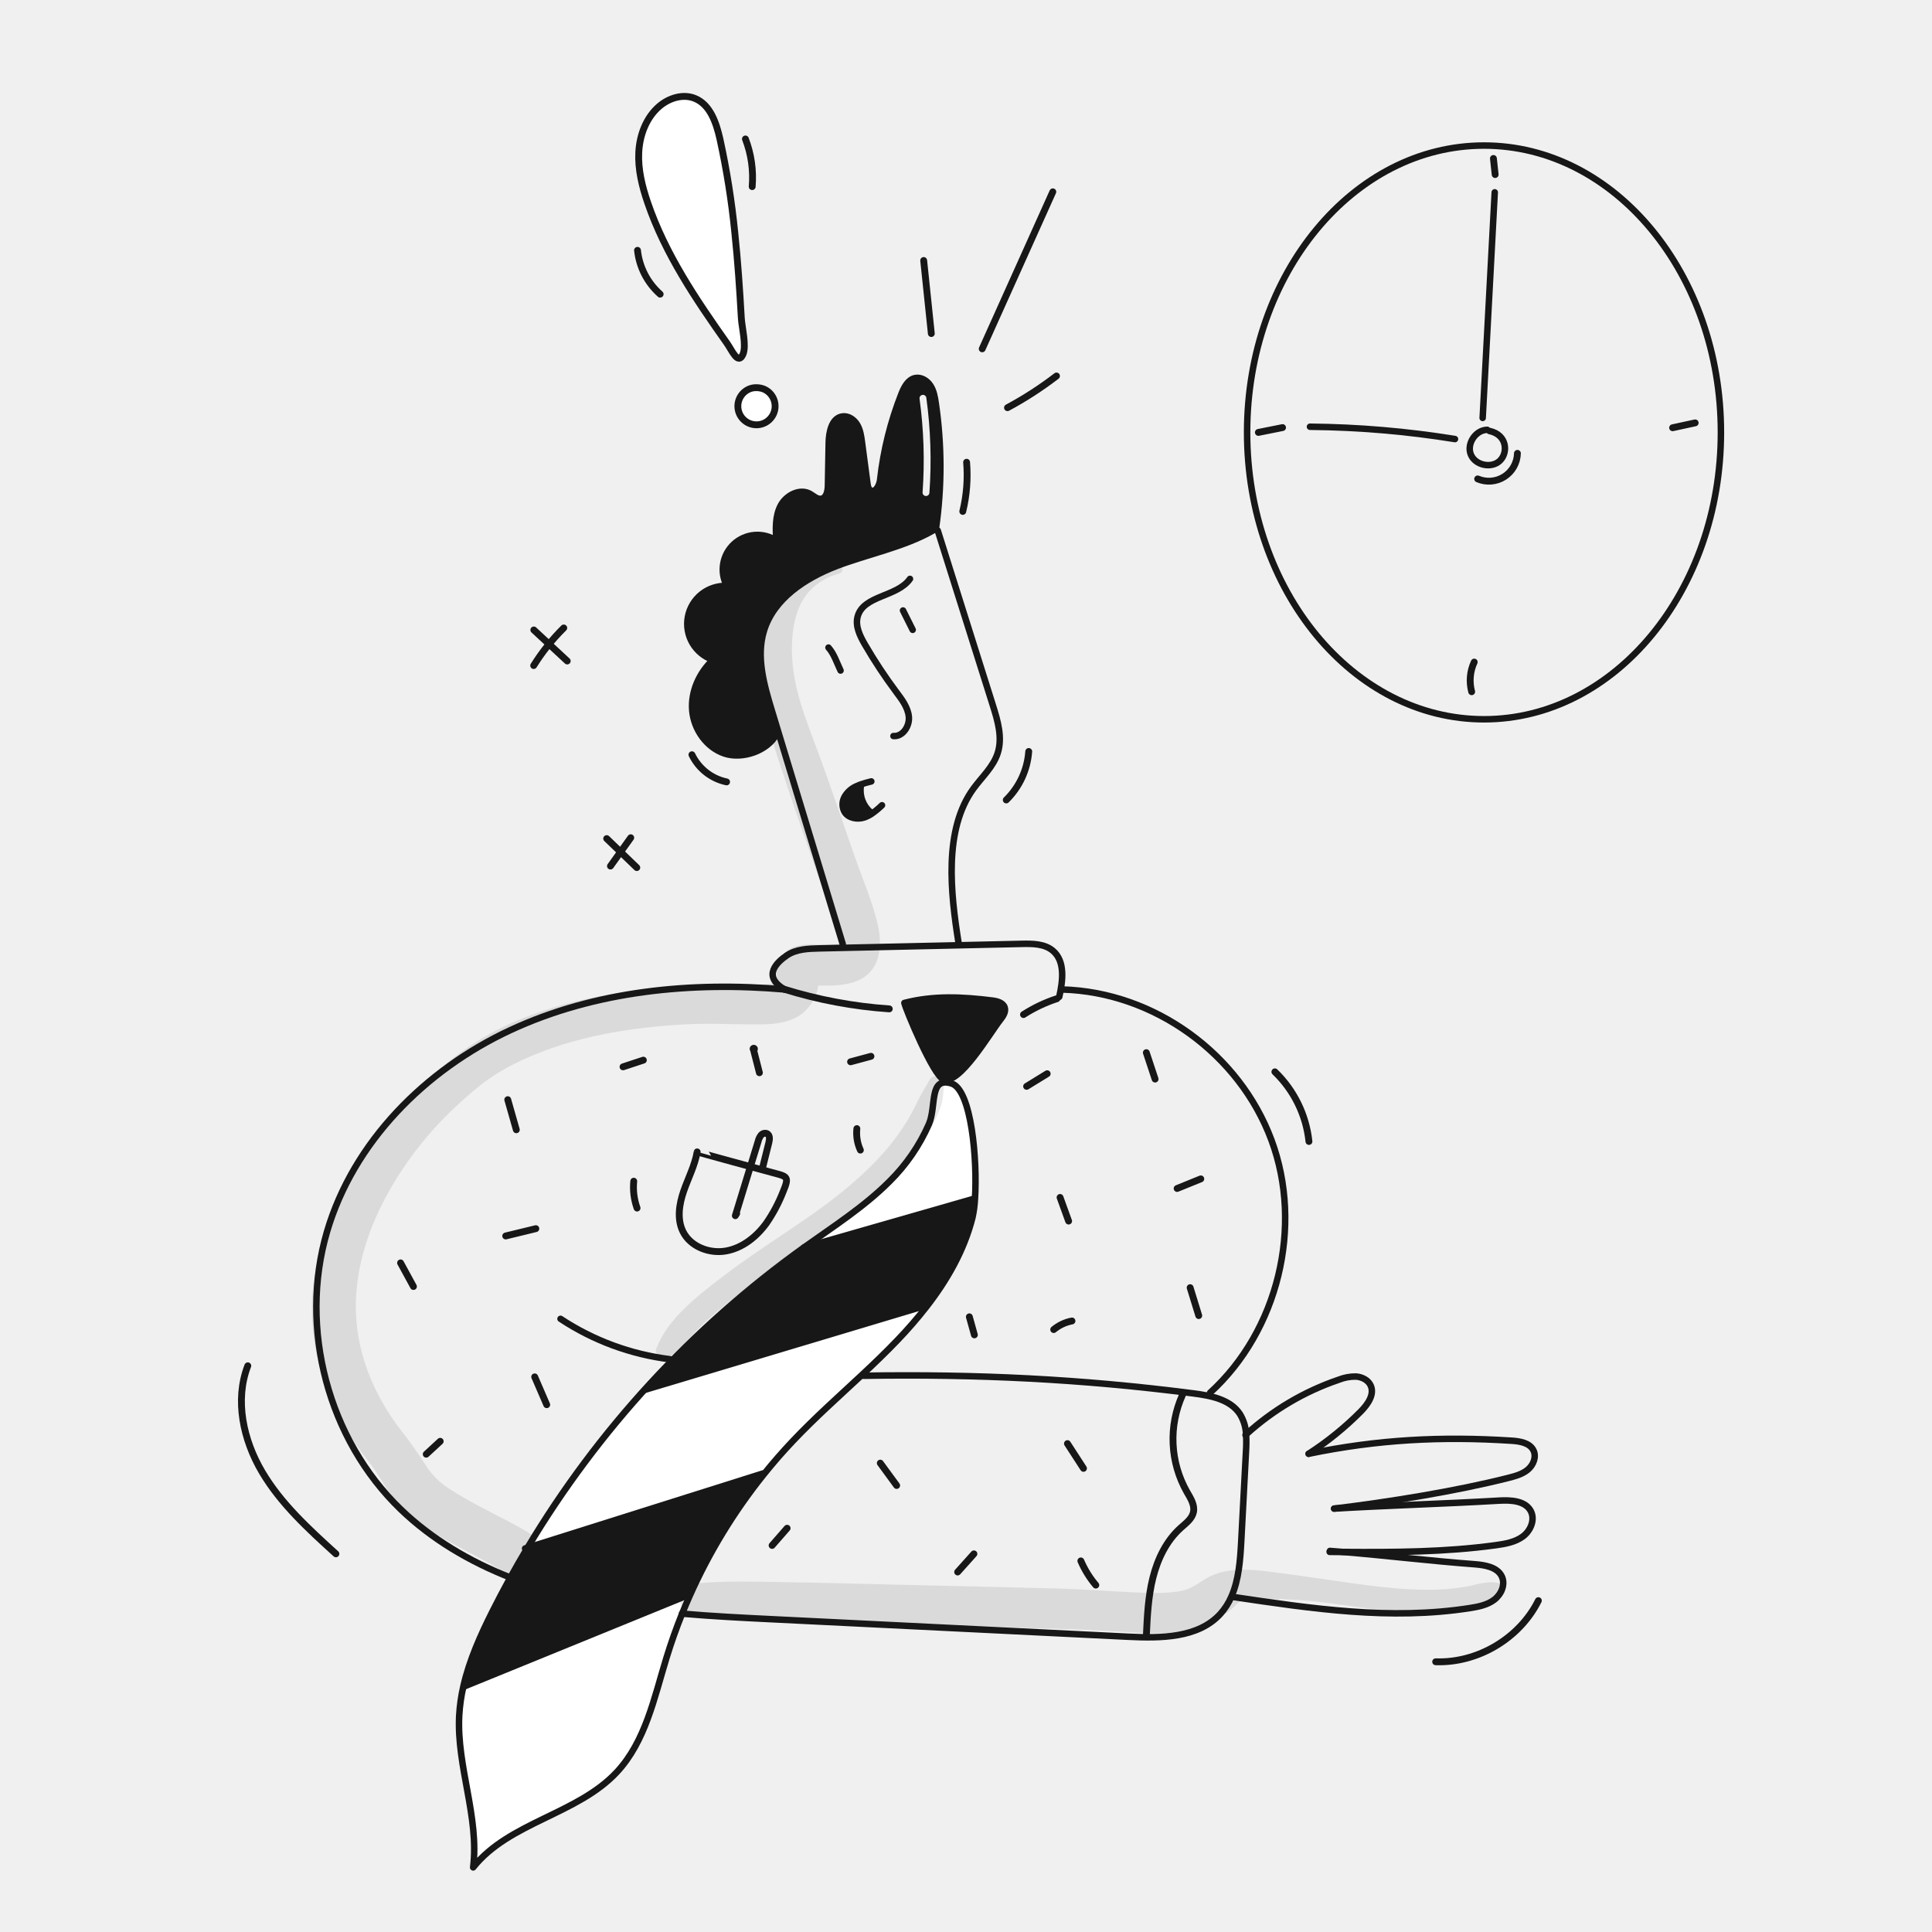
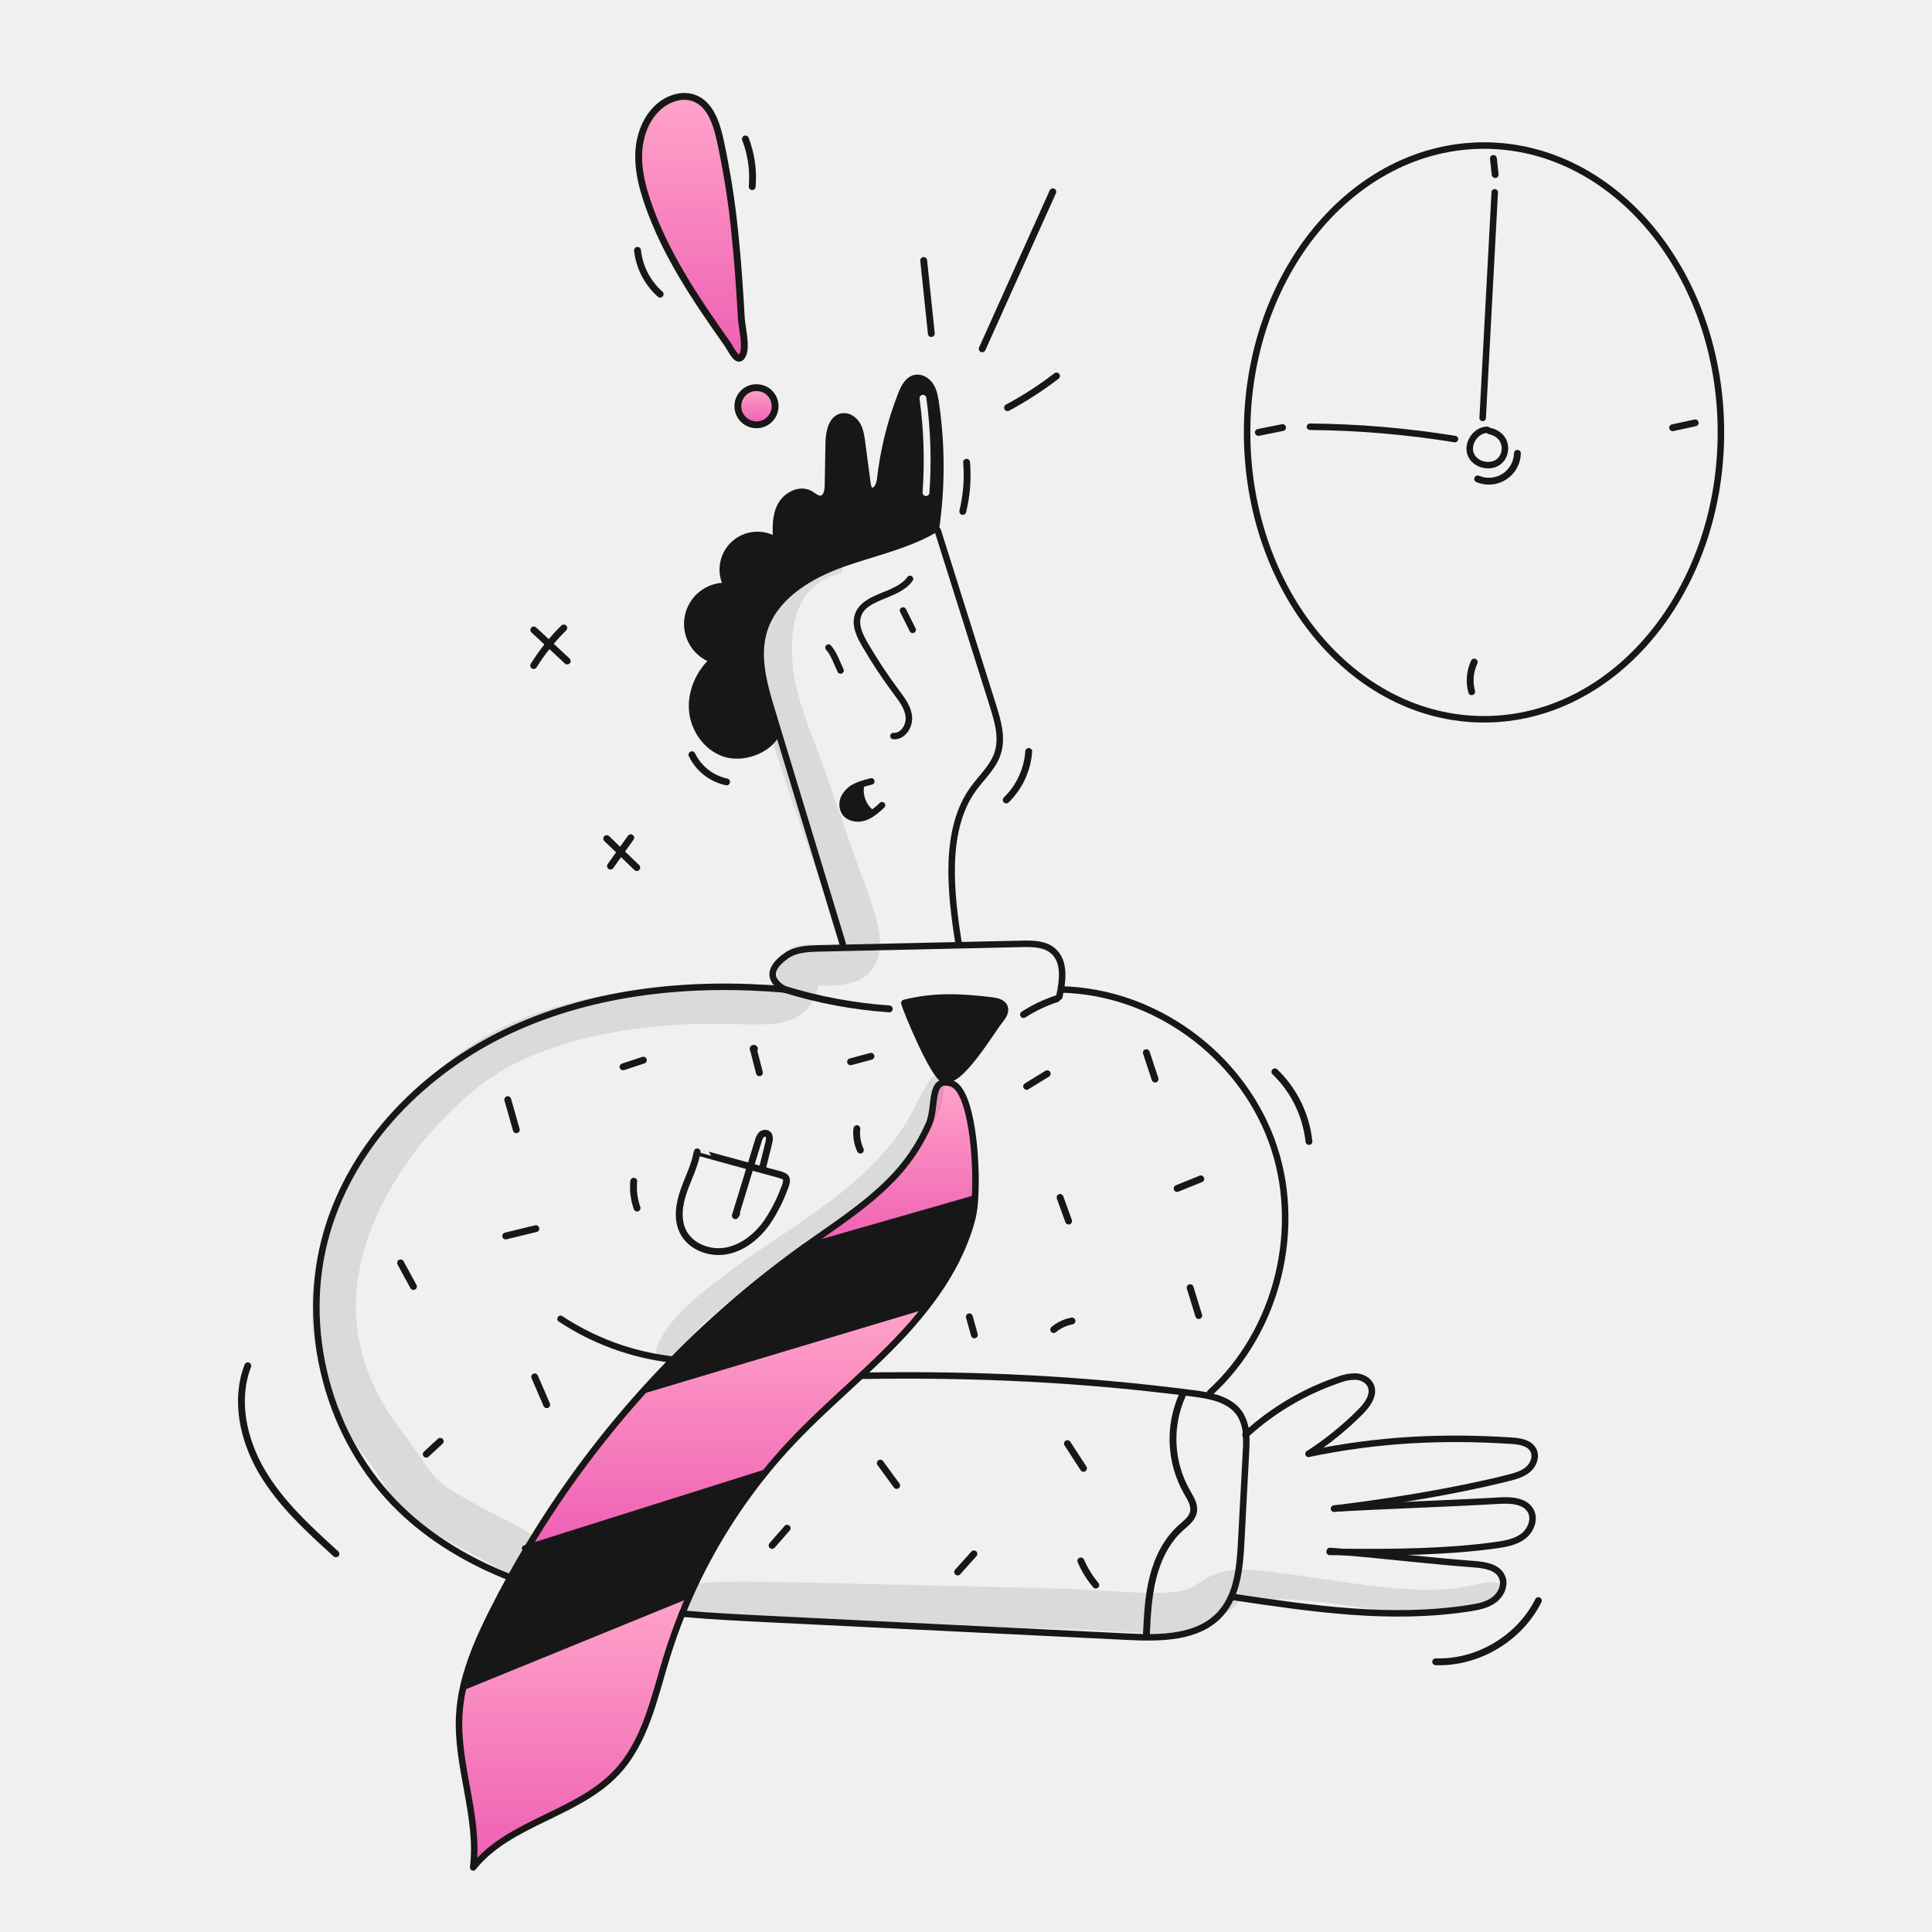
<svg xmlns="http://www.w3.org/2000/svg" width="960" height="960" viewBox="0 0 960 960" fill="none">
  <g clip-path="url(#clip0_38_4067)">
    <path d="M499.214 500.581C499.929 502.737 498.454 504.937 497.047 506.719C491.692 513.537 476.785 539.131 468.809 536.307C463.783 534.526 450.169 501.818 449.375 498.358C463.908 494.603 478.1 495.306 492.996 497.158C495.481 497.461 498.42 498.21 499.214 500.581Z" fill="#171717" />
-     <path d="M472.859 538.394C482.672 541.514 485.724 576.343 484.459 595.686L483.948 595.652L399.462 619.873C414.062 609.447 429.333 599.724 442.006 587.029C450.277 578.859 456.922 569.192 461.587 558.542C465.406 549.716 461.446 534.763 472.859 538.394Z" fill="white" />
+     <path d="M472.859 538.394C482.672 541.514 485.724 576.343 484.459 595.686L483.948 595.652L399.462 619.873C414.062 609.447 429.333 599.724 442.006 587.029C450.277 578.859 456.922 569.192 461.587 558.542C465.406 549.716 461.446 534.763 472.859 538.394Z" fill="url(#paint0_linear_38_4067)" />
    <path d="M483.943 595.652L484.454 595.686C484.305 598.805 483.891 601.906 483.217 604.955C479.087 621.291 470.647 636.085 460.232 649.46L459.517 648.904L320.576 690.551L320.394 690.381C344.148 664.115 370.654 640.477 399.457 619.872L483.943 595.652Z" fill="#171717" />
-     <path d="M459.518 648.905L460.233 649.461C455.753 655.182 450.986 660.673 445.95 665.911C440.323 671.799 434.45 677.437 428.501 682.996C416.85 693.887 404.901 704.472 393.944 716.055C388.918 721.364 384.112 726.874 379.525 732.585L379.037 732.185L262.116 769.059C278.913 740.982 298.435 714.629 320.4 690.382L320.582 690.552L459.518 648.905Z" fill="white" />
+     <path d="M459.518 648.905L460.233 649.461C455.753 655.182 450.986 660.673 445.95 665.911C440.323 671.799 434.45 677.437 428.501 682.996C416.85 693.887 404.901 704.472 393.944 716.055C388.918 721.364 384.112 726.874 379.525 732.585L379.037 732.185L262.116 769.059C278.913 740.982 298.435 714.629 320.4 690.382L320.582 690.552L459.518 648.905Z" fill="url(#paint1_linear_38_4067)" />
    <path d="M427.718 390.785C427.384 393.178 427.662 395.617 428.527 397.873C429.392 400.129 430.816 402.129 432.664 403.685L433.05 404.422C431.933 405.157 430.729 405.752 429.465 406.191C426.05 407.303 421.765 406.599 419.765 403.616C419.08 402.474 418.704 401.173 418.676 399.842C418.649 398.511 418.969 397.195 419.606 396.026C420.92 393.69 422.948 391.837 425.392 390.739C426.044 390.421 426.711 390.137 427.392 389.888L427.718 390.785Z" fill="#171717" />
    <path d="M379.037 732.188L379.525 732.588C364.681 751.066 352.292 771.387 342.665 793.045L341.791 792.659L230.883 837.9L230.293 837.764C233.231 824.944 238.734 812.635 244.667 800.825C250.09 790.025 255.907 779.436 262.116 769.059L379.037 732.188Z" fill="#171717" />
-     <path d="M338.944 801.812C336.04 809.016 333.445 816.345 331.161 823.798C325.069 843.686 320.724 865.264 306.554 880.498C286.954 901.588 253.054 905.366 235.115 927.898C238.178 902.792 226.901 877.844 228.172 852.579C228.444 847.588 229.154 842.63 230.294 837.763L230.884 837.899L341.792 792.655L342.666 793.041C341.372 795.935 340.131 798.859 338.944 801.812Z" fill="white" />
+     <path d="M338.944 801.812C336.04 809.016 333.445 816.345 331.161 823.798C325.069 843.686 320.724 865.264 306.554 880.498C286.954 901.588 253.054 905.366 235.115 927.898C238.178 902.792 226.901 877.844 228.172 852.579C228.444 847.588 229.154 842.63 230.294 837.763L230.884 837.899L341.792 792.655L342.666 793.041C341.372 795.935 340.131 798.859 338.944 801.812Z" fill="url(#paint2_linear_38_4067)" />
    <path d="M443.952 365.735C448.603 366.121 452.052 360.777 451.598 356.126C451.144 351.475 448.126 347.549 445.324 343.805C439.69 336.261 434.496 328.397 429.77 320.253C427.308 316.009 424.892 311.132 426.151 306.388C428.999 295.746 445.834 296.677 452.165 287.646" stroke="#171717" stroke-width="3.225" stroke-linecap="round" stroke-linejoin="round" />
    <path d="M417.666 333.187C415.666 328.978 414.466 324.973 411.666 321.774" stroke="#171717" stroke-width="3.225" stroke-linecap="round" stroke-linejoin="round" />
    <path d="M453.505 312.959C451.905 309.759 450.305 306.556 448.705 303.35" stroke="#171717" stroke-width="3.225" stroke-linecap="round" stroke-linejoin="round" />
    <path d="M476.331 468.725C472.315 443.743 468.809 412.193 483.751 391.784C487.971 386.021 493.576 381.006 495.751 374.199C498.224 366.518 495.785 358.225 493.357 350.522C484.224 321.547 475.088 292.569 465.948 263.586" stroke="#171717" stroke-width="3.225" stroke-linecap="round" stroke-linejoin="round" />
    <path d="M418.755 469.1C408.159 434.226 397.567 399.352 386.978 364.477C385.832 360.688 384.682 356.903 383.529 353.121C379.604 340.21 375.667 326.37 379.592 313.459C384.414 297.576 399.911 287.377 415.397 281.359C430.384 275.55 449.697 271.716 463.715 263.525C464.169 263.264 464.615 262.992 465.054 262.72" stroke="#171717" stroke-width="3.225" stroke-linecap="round" stroke-linejoin="round" />
    <path d="M497.047 506.719C498.454 504.938 499.929 502.737 499.214 500.581C498.42 498.21 495.482 497.461 492.997 497.155C478.097 495.306 463.909 494.602 449.376 498.355C450.17 501.815 463.784 534.523 468.81 536.304C476.785 539.131 491.692 513.537 497.047 506.719Z" stroke="#171717" stroke-width="3.225" stroke-linecap="round" stroke-linejoin="round" />
    <path d="M484.454 595.686C485.725 576.343 482.673 541.514 472.854 538.394C461.441 534.764 465.4 549.716 461.577 558.543C456.913 569.193 450.27 578.859 442 587.03C429.328 599.73 414.057 609.448 399.456 619.874C343.93 659.659 297.181 710.44 262.115 769.059C255.909 779.429 250.092 790.018 244.666 800.825C238.733 812.635 233.23 824.944 230.292 837.764C229.153 842.631 228.443 847.589 228.17 852.58C226.899 877.845 238.176 902.793 235.113 927.899C253.049 905.368 286.948 901.59 306.552 880.499C320.722 865.263 325.067 843.685 331.159 823.799C333.439 816.357 336.033 809.028 338.942 801.813C340.132 798.863 341.373 795.94 342.663 793.043C352.29 771.385 364.679 751.064 379.523 732.586C384.095 726.879 388.901 721.369 393.942 716.056C404.9 704.472 416.847 693.887 428.5 683C434.445 677.441 440.321 671.8 445.949 665.915C450.985 660.677 455.752 655.187 460.232 649.465C470.647 636.089 479.087 621.296 483.217 604.959C483.892 601.909 484.306 598.807 484.454 595.686V595.686Z" stroke="#171717" stroke-width="3.225" stroke-linecap="round" stroke-linejoin="round" />
    <path d="M465.054 262.723C468.046 241.975 468.008 220.903 464.941 200.167C464.499 197.206 463.965 194.154 462.332 191.636C460.699 189.118 457.692 187.246 454.754 187.847C451.192 188.584 449.254 192.347 447.913 195.747C442.523 209.437 438.964 223.778 437.328 238.4C437.022 241.225 434.934 245.094 432.518 243.607C431.463 242.949 431.191 241.565 431.032 240.34C430.124 233.473 429.217 226.617 428.309 219.772C427.909 216.8 427.492 213.748 425.995 211.15C424.498 208.552 421.627 206.521 418.655 206.918C413.3 207.633 411.871 214.633 411.78 220.044C411.647 227.135 411.518 234.225 411.394 241.316C411.337 243.971 410.694 247.386 408.07 247.851C406.039 248.203 404.349 246.444 402.556 245.423C397.439 242.507 390.598 246.058 387.876 251.288C385.154 256.518 385.414 262.712 385.743 268.588C382.54 266.502 378.734 265.542 374.925 265.859C371.116 266.176 367.521 267.752 364.707 270.338C361.893 272.925 360.02 276.375 359.383 280.143C358.747 283.912 359.383 287.786 361.192 291.153C356.655 290.957 352.199 292.403 348.642 295.226C345.085 298.049 342.665 302.061 341.827 306.524C340.988 310.987 341.787 315.603 344.076 319.525C346.366 323.447 349.993 326.412 354.292 327.876C347.428 334.286 343.174 343.714 343.979 353.084C344.784 362.454 351.047 371.384 359.941 374.412C368.835 377.44 381.428 373.119 385.841 364.812" stroke="#171717" stroke-width="3.225" stroke-linecap="round" stroke-linejoin="round" />
    <path d="M253.539 783.853C233.413 775.934 214.626 764.918 199.095 749.965C163.075 715.283 148.406 660.034 162.485 612.046C175.566 567.438 211.359 531.554 253.494 511.926C295.629 492.298 343.573 487.659 389.894 491.653" stroke="#171717" stroke-width="3.225" stroke-linecap="round" stroke-linejoin="round" />
    <path d="M429.079 683.609C485.191 682.709 537.366 685.197 593.025 692.379C601.647 693.491 611.325 695.34 616.101 702.612C617.978 705.678 619.037 709.174 619.175 712.766C619.334 715.677 619.311 718.594 619.107 721.502C618.323 736.319 617.541 751.136 616.759 765.951C616.271 775.174 615.545 784.988 611.903 793.281C610.543 796.475 608.661 799.419 606.333 801.994C595.333 813.994 576.768 814.088 560.5 813.282C501.722 810.4 442.944 807.511 384.166 804.614C369.1 803.877 353.977 803.128 338.945 801.814H338.888" stroke="#171717" stroke-width="3.225" stroke-linecap="round" stroke-linejoin="round" />
    <path d="M278.521 655.326C294.876 666.139 313.516 673.013 332.977 675.407" stroke="#171717" stroke-width="3.225" stroke-linecap="round" stroke-linejoin="round" />
    <path d="M389.894 491.653C378.368 485.005 386.286 477.948 390.926 474.772C395.566 471.596 401.534 471.372 407.161 471.244C411.041 471.152 414.921 471.073 418.801 470.983C437.985 470.552 457.169 470.124 476.354 469.701C486.825 469.462 497.3 469.228 507.779 469.001C513.145 468.887 519.033 468.943 523.14 472.392C529.368 477.633 528.132 487.379 526.34 495.321" stroke="#171717" stroke-width="3.225" stroke-linecap="round" stroke-linejoin="round" />
    <path d="M527.848 491.675C573.534 492.934 615.873 523.668 631.779 566.506C647.685 609.344 635.079 661.259 601.295 692.026" stroke="#171717" stroke-width="3.225" stroke-linecap="round" stroke-linejoin="round" />
    <path d="M618.891 713.015C618.982 712.924 619.084 712.845 619.175 712.765C632.469 700.655 648.113 691.41 665.133 685.605C667.895 684.5 670.848 683.952 673.823 683.994C676.773 684.21 679.813 685.718 681.061 688.418C683.148 692.918 679.575 697.918 676.081 701.442C668.247 709.326 659.586 716.344 650.249 722.373" stroke="#171717" stroke-width="3.225" stroke-linecap="round" stroke-linejoin="round" />
    <path d="M650.249 722.375C684.443 715.284 716.208 713.639 751.071 715.875C755.235 716.136 760.136 716.941 761.971 720.697C763.548 723.885 761.948 727.912 759.226 730.215C756.504 732.518 752.941 733.482 749.492 734.356C723.467 740.97 689.579 746.416 662.919 749.615" stroke="#171717" stroke-width="3.225" stroke-linecap="round" stroke-linejoin="round" />
    <path d="M662.921 749.614C689.15 748.06 718.647 747.197 744.865 745.655C750.742 745.303 757.934 745.666 760.657 750.874C762.869 755.117 760.566 760.597 756.732 763.444C752.898 766.291 747.974 767.154 743.232 767.8C718.148 771.238 692.747 771.351 667.414 771.169C665.179 771.158 662.933 771.135 660.698 771.124" stroke="#171717" stroke-width="3.225" stroke-linecap="round" stroke-linejoin="round" />
    <path d="M660.834 770.647C663.034 770.817 665.228 770.991 667.414 771.168C689.378 772.996 710.57 775.604 732.714 777.26C737.944 777.66 744.161 778.701 746.314 783.488C748.084 787.447 745.928 792.28 742.479 794.902C739.03 797.524 734.579 798.384 730.306 799.054C690.871 805.202 651.799 799.325 612.319 793.46" stroke="#171717" stroke-width="3.225" stroke-linecap="round" stroke-linejoin="round" />
    <path d="M855.116 214.859C855.116 293.593 802.416 357.408 737.401 357.408C672.386 357.408 619.675 293.593 619.675 214.859C619.675 136.125 672.384 72.321 737.4 72.321C802.416 72.321 855.116 136.136 855.116 214.859Z" stroke="#171717" stroke-width="3.225" stroke-linecap="round" stroke-linejoin="round" />
    <path d="M650.918 212.045C675.056 212.264 699.142 214.312 722.97 218.171" stroke="#171717" stroke-width="3.225" stroke-linecap="round" stroke-linejoin="round" />
    <path d="M736.73 207.666C738.73 170.296 740.73 132.929 742.73 95.566" stroke="#171717" stroke-width="3.225" stroke-linecap="round" stroke-linejoin="round" />
    <path d="M738.989 213.566C738.258 213.578 737.531 213.697 736.833 213.918C732.148 215.393 728.933 221.224 730.866 225.887C733.066 231.242 741.145 232.932 745.308 228.905C749.471 224.878 748.882 215.994 740.067 214.134" stroke="#171717" stroke-width="3.225" stroke-linecap="round" stroke-linejoin="round" />
    <path d="M432.948 388.278C431.067 388.711 429.211 389.249 427.389 389.889C426.708 390.138 426.041 390.422 425.389 390.74C422.945 391.839 420.917 393.692 419.603 396.027C418.966 397.196 418.646 398.512 418.674 399.843C418.701 401.175 419.077 402.475 419.762 403.617C421.762 406.601 426.047 407.304 429.462 406.192C430.726 405.752 431.93 405.158 433.047 404.422C434.904 403.138 436.65 401.699 438.266 400.122" stroke="#171717" stroke-width="3.225" stroke-linecap="round" stroke-linejoin="round" />
    <path d="M432.663 403.684C430.815 402.128 429.392 400.128 428.527 397.872C427.662 395.616 427.383 393.177 427.717 390.784" stroke="#171717" stroke-width="3.225" stroke-linecap="round" stroke-linejoin="round" />
    <path d="M230.883 837.9L341.791 792.657" stroke="#171717" stroke-width="3.225" stroke-linecap="round" stroke-linejoin="round" />
    <path d="M260.913 769.433L262.116 769.059L379.037 732.188" stroke="#171717" stroke-width="3.225" stroke-linecap="round" stroke-linejoin="round" />
    <path d="M320.576 690.552L459.518 648.905" stroke="#171717" stroke-width="3.225" stroke-linecap="round" stroke-linejoin="round" />
    <path d="M399.458 619.873L483.943 595.652" stroke="#171717" stroke-width="3.225" stroke-linecap="round" stroke-linejoin="round" />
    <path d="M488.056 173.33C499.75 147.325 511.443 121.319 523.137 95.314" stroke="#171717" stroke-width="3.404" stroke-linecap="round" stroke-linejoin="round" />
    <path d="M500.619 202.577C509.145 197.988 517.289 192.721 524.97 186.826" stroke="#171717" stroke-width="3.404" stroke-linecap="round" stroke-linejoin="round" />
    <path d="M462.768 165.74C461.501 153.641 460.237 141.541 458.975 129.44" stroke="#171717" stroke-width="3.404" stroke-linecap="round" stroke-linejoin="round" />
-     <path d="M380.809 193.987C378.501 192.5 375.188 192.292 372.909 193.068C370.63 193.845 368.743 195.479 367.649 197.624C366.554 199.768 366.339 202.255 367.048 204.556C367.757 206.857 369.335 208.791 371.447 209.948C373.559 211.105 376.038 211.393 378.359 210.752C380.68 210.11 382.659 208.59 383.878 206.513C385.096 204.436 385.457 201.966 384.884 199.628C384.311 197.289 382.849 195.266 380.809 193.987Z" fill="white" stroke="#171717" stroke-width="3.4" />
+     <path d="M380.809 193.987C378.501 192.5 375.188 192.292 372.909 193.068C370.63 193.845 368.743 195.479 367.649 197.624C366.554 199.768 366.339 202.255 367.048 204.556C367.757 206.857 369.335 208.791 371.447 209.948C373.559 211.105 376.038 211.393 378.359 210.752C380.68 210.11 382.659 208.59 383.878 206.513C385.096 204.436 385.457 201.966 384.884 199.628C384.311 197.289 382.849 195.266 380.809 193.987Z" fill="url(#paint3_linear_38_4067)" stroke="#171717" stroke-width="3.4" />
    <path d="M281.853 328.448L265.253 313.023" stroke="#171717" stroke-width="3.404" stroke-linecap="round" stroke-linejoin="round" />
    <path d="M265.182 330.714C269.416 323.922 274.434 317.65 280.131 312.028" stroke="#171717" stroke-width="3.404" stroke-linecap="round" stroke-linejoin="round" />
    <path d="M316.416 431.1L301.464 416.69" stroke="#171717" stroke-width="3.404" stroke-linecap="round" stroke-linejoin="round" />
    <path d="M303.334 430.344L313.411 416.264" stroke="#171717" stroke-width="3.404" stroke-linecap="round" stroke-linejoin="round" />
    <path d="M166.911 772.09C153.329 759.757 139.536 747.168 130.211 731.371C120.886 715.574 116.534 695.782 123.127 678.66" stroke="#171717" stroke-width="3.404" stroke-linecap="round" stroke-linejoin="round" />
    <path d="M569.624 812.631C570.072 803.014 570.53 793.324 572.866 783.986C575.202 774.648 579.574 765.571 586.748 759.152C589.289 756.879 592.341 754.666 593.027 751.325C593.757 747.772 591.527 744.376 589.719 741.232C585.618 733.96 583.283 725.825 582.903 717.485C582.522 709.144 584.108 700.831 587.531 693.216" stroke="#171717" stroke-width="3.404" stroke-linecap="round" stroke-linejoin="round" />
    <path d="M389.546 491.508C406.549 496.8 424.111 500.089 441.877 501.308" stroke="#171717" stroke-width="3.404" stroke-linecap="round" stroke-linejoin="round" />
    <path d="M508.571 504.131C513.75 500.8 519.335 498.148 525.189 496.24" stroke="#171717" stroke-width="3.404" stroke-linecap="round" stroke-linejoin="round" />
    <path d="M380.866 607.734C375.966 614.519 368.929 620.169 360.682 621.611C352.435 623.053 343.056 619.448 339.356 611.937C336.316 605.766 337.47 598.351 339.72 591.85C341.97 585.349 345.253 579.15 346.415 572.368C346.383 572.495 380.078 581.644 383.201 582.5C391.15 584.68 392.444 584.226 389.101 592.191C386.96 597.67 384.197 602.886 380.866 607.734Z" stroke="#171717" stroke-width="3.404" stroke-linecap="round" stroke-linejoin="round" />
    <path d="M378.965 580.055L382.031 567.775C382.425 566.199 382.631 564.134 381.215 563.33C380.701 563.103 380.127 563.049 379.58 563.178C379.033 563.306 378.542 563.609 378.183 564.041C377.485 564.924 376.993 565.95 376.743 567.047L365.382 604.074L366.062 602.974" stroke="#171717" stroke-width="3.404" stroke-linecap="round" stroke-linejoin="round" />
    <path d="M538.383 729.616C535.725 725.516 533.066 721.416 530.407 717.316" stroke="#171717" stroke-width="3.404" stroke-linecap="round" stroke-linejoin="round" />
    <path d="M475.853 781.119C478.545 778.113 481.237 775.108 483.93 772.105" stroke="#171717" stroke-width="3.404" stroke-linecap="round" stroke-linejoin="round" />
    <path d="M445.547 738.127L437.407 727.012" stroke="#171717" stroke-width="3.404" stroke-linecap="round" stroke-linejoin="round" />
    <path d="M383.651 767.916L391.117 759.366" stroke="#171717" stroke-width="3.404" stroke-linecap="round" stroke-linejoin="round" />
    <path d="M271.661 697.991L265.684 684.155" stroke="#171717" stroke-width="3.404" stroke-linecap="round" stroke-linejoin="round" />
    <path d="M211.794 722.581L218.734 716.174" stroke="#171717" stroke-width="3.404" stroke-linecap="round" stroke-linejoin="round" />
    <path d="M266.259 610.508L251.286 614.146" stroke="#171717" stroke-width="3.404" stroke-linecap="round" stroke-linejoin="round" />
    <path d="M205.441 639.267C203.308 635.352 201.172 631.436 199.035 627.521" stroke="#171717" stroke-width="3.404" stroke-linecap="round" stroke-linejoin="round" />
    <path d="M256.557 561.373L252.3 546.42" stroke="#171717" stroke-width="3.404" stroke-linecap="round" stroke-linejoin="round" />
    <path d="M316.553 600.28C315.029 596.006 314.467 591.448 314.907 586.931" stroke="#171717" stroke-width="3.404" stroke-linecap="round" stroke-linejoin="round" />
    <path d="M309.579 530.109L319.679 526.78" stroke="#171717" stroke-width="3.404" stroke-linecap="round" stroke-linejoin="round" />
    <path d="M377.346 533.041L374.257 520.979C374.433 520.704 374.967 520.928 374.893 521.246C374.863 521.315 374.813 521.374 374.749 521.414C374.685 521.453 374.61 521.472 374.535 521.468C374.46 521.464 374.387 521.436 374.328 521.39C374.269 521.343 374.226 521.279 374.204 521.207" stroke="#171717" stroke-width="3.404" stroke-linecap="round" stroke-linejoin="round" />
    <path d="M422.646 527.6L432.773 524.87" stroke="#171717" stroke-width="3.404" stroke-linecap="round" stroke-linejoin="round" />
    <path d="M427.516 571.477C425.985 568.141 425.381 564.454 425.768 560.804" stroke="#171717" stroke-width="3.404" stroke-linecap="round" stroke-linejoin="round" />
    <path d="M510.118 539.808L520.336 533.522" stroke="#171717" stroke-width="3.404" stroke-linecap="round" stroke-linejoin="round" />
    <path d="M573.96 536.192L569.605 523.05" stroke="#171717" stroke-width="3.404" stroke-linecap="round" stroke-linejoin="round" />
    <path d="M530.993 606.751C529.575 602.834 528.157 598.917 526.738 595" stroke="#171717" stroke-width="3.404" stroke-linecap="round" stroke-linejoin="round" />
    <path d="M584.908 590.548C588.828 588.957 592.748 587.367 596.668 585.779" stroke="#171717" stroke-width="3.404" stroke-linecap="round" stroke-linejoin="round" />
    <path d="M595.647 653.713C594.224 649.086 592.8 644.459 591.376 639.832" stroke="#171717" stroke-width="3.404" stroke-linecap="round" stroke-linejoin="round" />
    <path d="M523.579 660.651C526.196 658.485 529.318 657.016 532.655 656.38" stroke="#171717" stroke-width="3.404" stroke-linecap="round" stroke-linejoin="round" />
    <path d="M484.167 663.294L481.667 654.32" stroke="#171717" stroke-width="3.404" stroke-linecap="round" stroke-linejoin="round" />
    <path d="M544.5 787.629C541.438 784.012 538.933 779.959 537.067 775.603" stroke="#171717" stroke-width="3.404" stroke-linecap="round" stroke-linejoin="round" />
    <path d="M361.036 388.522C357.325 387.737 353.843 386.112 350.858 383.772C347.872 381.432 345.463 378.438 343.814 375.022" stroke="#171717" stroke-width="3.404" stroke-linecap="round" stroke-linejoin="round" />
    <path d="M478.4 254.118C480.338 246.126 480.98 237.875 480.3 229.68" stroke="#171717" stroke-width="3.404" stroke-linecap="round" stroke-linejoin="round" />
    <path d="M500 397.5C506.535 391.096 510.507 382.526 511.169 373.4" stroke="#171717" stroke-width="3.404" stroke-linecap="round" stroke-linejoin="round" />
    <path d="M713.379 825.726C734.279 826.463 755.09 814.077 764.406 795.347" stroke="#171717" stroke-width="3.404" stroke-linecap="round" stroke-linejoin="round" />
    <path d="M650.409 567.192C649.007 554.027 643.015 541.776 633.484 532.586" stroke="#171717" stroke-width="3.404" stroke-linecap="round" stroke-linejoin="round" />
    <path d="M734.246 237.967C736.377 238.877 738.698 239.251 741.006 239.057C743.315 238.863 745.541 238.107 747.49 236.854C749.439 235.601 751.051 233.89 752.186 231.87C753.321 229.85 753.944 227.583 754 225.267" stroke="#171717" stroke-width="3.404" stroke-linecap="round" stroke-linejoin="round" />
    <path d="M742.937 86.738L742.076 78.738" stroke="#171717" stroke-width="3.404" stroke-linecap="round" stroke-linejoin="round" />
    <path d="M625.283 214.862L637.295 212.462" stroke="#171717" stroke-width="3.404" stroke-linecap="round" stroke-linejoin="round" />
    <path d="M731.266 343.719C729.947 338.808 730.397 333.591 732.536 328.978" stroke="#171717" stroke-width="3.404" stroke-linecap="round" stroke-linejoin="round" />
    <path d="M831.113 212.546L842.32 210.122" stroke="#171717" stroke-width="3.404" stroke-linecap="round" stroke-linejoin="round" />
    <path d="M373.758 92.731C374.44 84.683 373.291 76.586 370.398 69.045" stroke="#171717" stroke-width="3.404" stroke-linecap="round" stroke-linejoin="round" />
    <path d="M328.028 146.165C321.695 140.562 317.682 132.797 316.775 124.39" stroke="#171717" stroke-width="3.404" stroke-linecap="round" stroke-linejoin="round" />
-     <path d="M357.73 69.063C355.918 61.011 352.88 51.945 345.22 48.872C339.34 46.512 332.392 48.704 327.587 52.834C321.099 58.41 317.843 67.086 317.401 75.634C316.959 84.182 319.067 92.658 321.842 100.752C330.582 126.252 345.817 148.778 361.262 170.622C363.695 174.063 366.794 181.666 369.185 176.013C371.001 171.72 368.618 162.629 368.358 158.034C367.558 143.857 366.607 129.684 365.118 115.561C363.559 99.931 361.092 84.406 357.73 69.063V69.063Z" fill="white" stroke="#171717" stroke-width="3.4" />
+     <path d="M357.73 69.063C355.918 61.011 352.88 51.945 345.22 48.872C339.34 46.512 332.392 48.704 327.587 52.834C321.099 58.41 317.843 67.086 317.401 75.634C316.959 84.182 319.067 92.658 321.842 100.752C330.582 126.252 345.817 148.778 361.262 170.622C363.695 174.063 366.794 181.666 369.185 176.013C371.001 171.72 368.618 162.629 368.358 158.034C367.558 143.857 366.607 129.684 365.118 115.561C363.559 99.931 361.092 84.406 357.73 69.063V69.063Z" fill="url(#paint4_linear_38_4067)" stroke="#171717" stroke-width="3.4" />
    <path fill-rule="evenodd" clip-rule="evenodd" d="M465.053 262.723C468.045 241.975 468.007 220.903 464.94 200.167C464.499 197.206 463.967 194.152 462.334 191.634C460.701 189.116 457.694 187.245 454.756 187.845C451.194 188.586 449.254 192.353 447.915 195.745C442.525 209.436 438.966 223.779 437.33 238.402C437.02 241.227 434.936 245.095 432.52 243.609C431.465 242.951 431.193 241.567 431.034 240.342C430.127 233.482 429.219 226.626 428.311 219.774C427.914 216.802 427.494 213.739 425.997 211.152C424.5 208.565 421.629 206.52 418.657 206.92C413.302 207.635 411.873 214.634 411.782 220.046C411.65 227.136 411.522 234.227 411.396 241.318C411.339 243.973 410.693 247.388 408.072 247.853C406.562 248.115 405.24 247.209 403.925 246.308C403.471 245.997 403.018 245.687 402.558 245.425C397.442 242.509 390.601 246.072 387.878 251.29C385.155 256.508 385.416 262.713 385.745 268.59C382.542 266.504 378.736 265.544 374.927 265.861C371.118 266.178 367.523 267.754 364.709 270.34C361.895 272.927 360.022 276.377 359.385 280.145C358.749 283.914 359.385 287.788 361.194 291.155C356.657 290.959 352.201 292.405 348.644 295.228C345.087 298.051 342.667 302.063 341.829 306.526C340.99 310.989 341.789 315.605 344.078 319.527C346.368 323.449 349.995 326.414 354.294 327.878C347.43 334.287 343.187 343.728 343.981 353.087C344.775 362.446 351.049 371.399 359.943 374.415C368.837 377.431 381.43 373.12 385.843 364.815L386.977 364.475C385.824 360.693 384.674 356.908 383.528 353.119C379.602 340.208 375.666 326.368 379.591 313.457C384.413 297.574 399.91 287.375 415.396 281.362C420.729 279.295 426.609 277.479 432.603 275.626C443.455 272.273 454.682 268.804 463.714 263.528C464.159 263.273 464.593 263.006 465.026 262.739L465.053 262.723ZM460.292 197.672C460.164 196.741 459.306 196.089 458.374 196.217C457.443 196.345 456.792 197.203 456.919 198.134C459.032 213.543 459.536 229.13 458.423 244.643C458.356 245.581 459.061 246.395 459.999 246.463C460.936 246.53 461.751 245.824 461.818 244.887C462.948 229.138 462.436 213.315 460.292 197.672Z" fill="#171717" />
    <g opacity="0.1">
      <path d="M415.454 280.193C404.386 282.599 394.647 290.641 388.049 299.639C384.389 304.684 381.536 310.267 379.593 316.19C377.127 323.61 377.35 332.513 378.053 340.214C379.599 357.171 385.291 372.901 390.594 388.956C395.926 405.1 401.659 421.118 407.219 437.185C409.279 443.137 411.412 449.058 413.519 454.991C415.245 459.843 417.189 465.564 417.138 469.679C417.118 471.198 417.63 469.686 416.884 470.836C417.398 470.121 417.864 469.373 418.278 468.597C418.45 468.132 419.713 468.59 418.562 468.474C418.066 468.554 417.581 468.692 417.116 468.884C417.137 468.884 415.456 469.243 416.363 469.084C415.696 469.102 415.031 469.163 414.371 469.265C409.785 469.565 405.191 469.099 400.61 469.355C394.148 469.715 388.755 472.272 386.754 478.946C386.275 480.71 386.014 482.526 385.978 484.354C385.931 485.544 386.478 487.589 386.034 488.681C386.439 487.681 385.114 488.457 384.086 488.703C378.974 489.928 372.709 489.185 367.259 489.211C360.351 489.243 353.459 489.474 346.559 489.76C317.343 490.97 287.643 494.873 260.321 505.76C244.349 512.021 229.644 521.127 216.921 532.636C186.521 559.795 161.057 596.247 155.769 637.402C152.627 661.861 158.65 686.766 170.781 708.071C174.543 714.535 178.77 720.715 183.43 726.564C187.485 731.754 190.53 737.496 194.33 742.871C203.116 755.311 216.307 762.502 229.495 769.476C236.614 773.241 243.733 776.991 250.637 781.144C263.33 788.782 274.951 768.85 262.229 761.312C249.318 753.661 235.329 747.777 222.808 739.483C218.116 736.423 214.157 732.364 211.215 727.596C207.632 721.933 203.763 716.456 199.622 711.187C185.211 692.787 176.488 670.667 176.822 648.019C177.108 628.533 183.382 609.687 193.056 592.358C201.884 576.585 213.119 562.287 226.356 549.98C229.195 547.289 232.112 544.683 235.106 542.162C236.354 541.115 237.624 540.097 238.891 539.074C240.345 537.9 237.918 539.788 239.362 538.701C240.033 538.201 240.703 537.691 241.381 537.201C247.227 533.007 253.481 529.415 260.049 526.479C284.944 515.036 312.891 510.554 340.049 509.019C353.289 508.271 366.449 509.225 379.668 508.974C385.658 508.861 392.154 507.96 397.268 504.598C402.74 500.998 408.105 492.686 406.178 485.798C405.634 483.853 408.343 482.276 403.478 487.007C402.787 487.68 399.853 490.776 401.278 489.535C400.398 490.302 399.41 489.66 401.436 489.685C403.636 489.713 405.831 489.724 408.027 489.743C413.133 489.785 418.577 489.715 423.507 488.258C436.981 484.276 438.937 471.511 436.14 459.406C433.395 447.524 428.248 435.874 424.268 424.374C418.812 408.609 413.429 392.819 407.75 377.132C402.478 362.57 395.784 347.28 394.05 331.779C392.731 319.965 393.344 304.301 401.356 294.673C405.4 289.973 410.789 286.628 416.795 285.09C419.955 284.231 418.621 279.519 415.449 280.208L415.454 280.193Z" fill="#171717" />
    </g>
    <g opacity="0.1">
      <path d="M343.743 802.707C372.025 806.707 401.168 806.107 429.7 806.871C458.3 807.634 486.9 808.374 515.5 809.091C529.957 809.437 544.336 809.94 558.766 810.891C571.657 811.74 586.859 812.891 598.966 807.577C604.22 805.289 609.066 802.16 613.314 798.314C614.762 796.966 615.565 795.867 617.533 795.381C620.654 794.61 624.51 794.819 627.705 794.699C640.638 794.212 653.274 795.558 666.058 797.332C680.07 799.277 694.151 801.305 708.326 801.38C715.492 801.429 722.651 800.88 729.726 799.74C733.183 799.245 736.598 798.499 739.946 797.506C743.454 796.389 745.156 794.729 747.331 791.874C748.712 790.06 747.213 787.3 745.258 786.774C739.258 785.174 734.381 787.336 728.397 788.414C722.055 789.491 715.63 790.002 709.197 789.939C696.661 789.939 684.186 788.384 671.788 786.673C658.91 784.895 646.07 782.896 633.179 781.243C621.906 779.797 609.201 778.272 598.979 784.543C594.921 787.035 591.596 789.652 586.862 790.526C580.195 791.757 573.249 791.641 566.501 791.37C552.807 790.819 539.182 789.67 525.471 789.317C497.538 788.604 469.604 787.938 441.671 787.317C425.71 786.953 409.747 786.47 393.784 786.232C377.849 785.994 361.77 785.321 345.898 786.776C341.888 787.144 338.437 789.576 337.933 793.808C337.508 797.38 339.703 802.134 343.742 802.708L343.743 802.707Z" fill="#171717" />
    </g>
    <g opacity="0.1">
      <path d="M333.133 673.821C339.896 668.516 345.244 661.579 351.633 655.828C357.706 650.37 364.06 645.234 370.67 640.44C384.097 630.686 398.251 621.991 411.791 612.401C424.961 603.073 437.704 592.842 448.335 580.636C453.507 574.802 458.064 568.451 461.935 561.684C463.989 558.105 465.761 554.37 467.235 550.515C468.76 546.389 468.706 542.876 469.053 538.637C469.367 534.796 463.517 533.327 461.803 536.673C459.941 540.307 457.635 543.653 455.85 547.392C454.319 550.662 452.624 553.852 450.771 556.95C446.678 563.613 441.912 569.838 436.549 575.528C425.456 587.415 412.49 597.328 399.125 606.503C385.619 615.777 371.779 624.573 358.783 634.568C346.731 643.837 331.843 655.168 326.235 669.807C324.58 674.127 330.312 676.031 333.129 673.821H333.133Z" fill="#171717" />
    </g>
  </g>
  <defs>
+     <linearGradient id="paint0_linear_38_4067" x1="442.096" y1="537.836" x2="442.096" y2="619.873" gradientUnits="userSpaceOnUse">
+       <stop stop-color="#FFA3C9" />
+       <stop offset="1" stop-color="#EF5FB3" />
+     </linearGradient>
+     <linearGradient id="paint1_linear_38_4067" x1="361.175" y1="648.905" x2="361.175" y2="769.059" gradientUnits="userSpaceOnUse">
+       <stop stop-color="#FFA3C9" />
+       <stop offset="1" stop-color="#EF5FB3" />
+     </linearGradient>
+     <linearGradient id="paint2_linear_38_4067" x1="285.368" y1="792.655" x2="285.368" y2="927.898" gradientUnits="userSpaceOnUse">
+       <stop stop-color="#FFA3C9" />
+       <stop offset="1" stop-color="#EF5FB3" />
+     </linearGradient>
+     <linearGradient id="paint3_linear_38_4067" x1="375.894" y1="192.626" x2="375.894" y2="211.086" gradientUnits="userSpaceOnUse">
+       <stop stop-color="#FFA3C9" />
+       <stop offset="1" stop-color="#EF5FB3" />
+     </linearGradient>
+     <linearGradient id="paint4_linear_38_4067" x1="343.602" y1="47.903" x2="343.602" y2="178.041" gradientUnits="userSpaceOnUse">
+       <stop stop-color="#FFA3C9" />
+       <stop offset="1" stop-color="#EF5FB3" />
+     </linearGradient>
    <clipPath id="clip0_38_4067">
      <rect width="960" height="960" fill="white" />
    </clipPath>
  </defs>
</svg>
